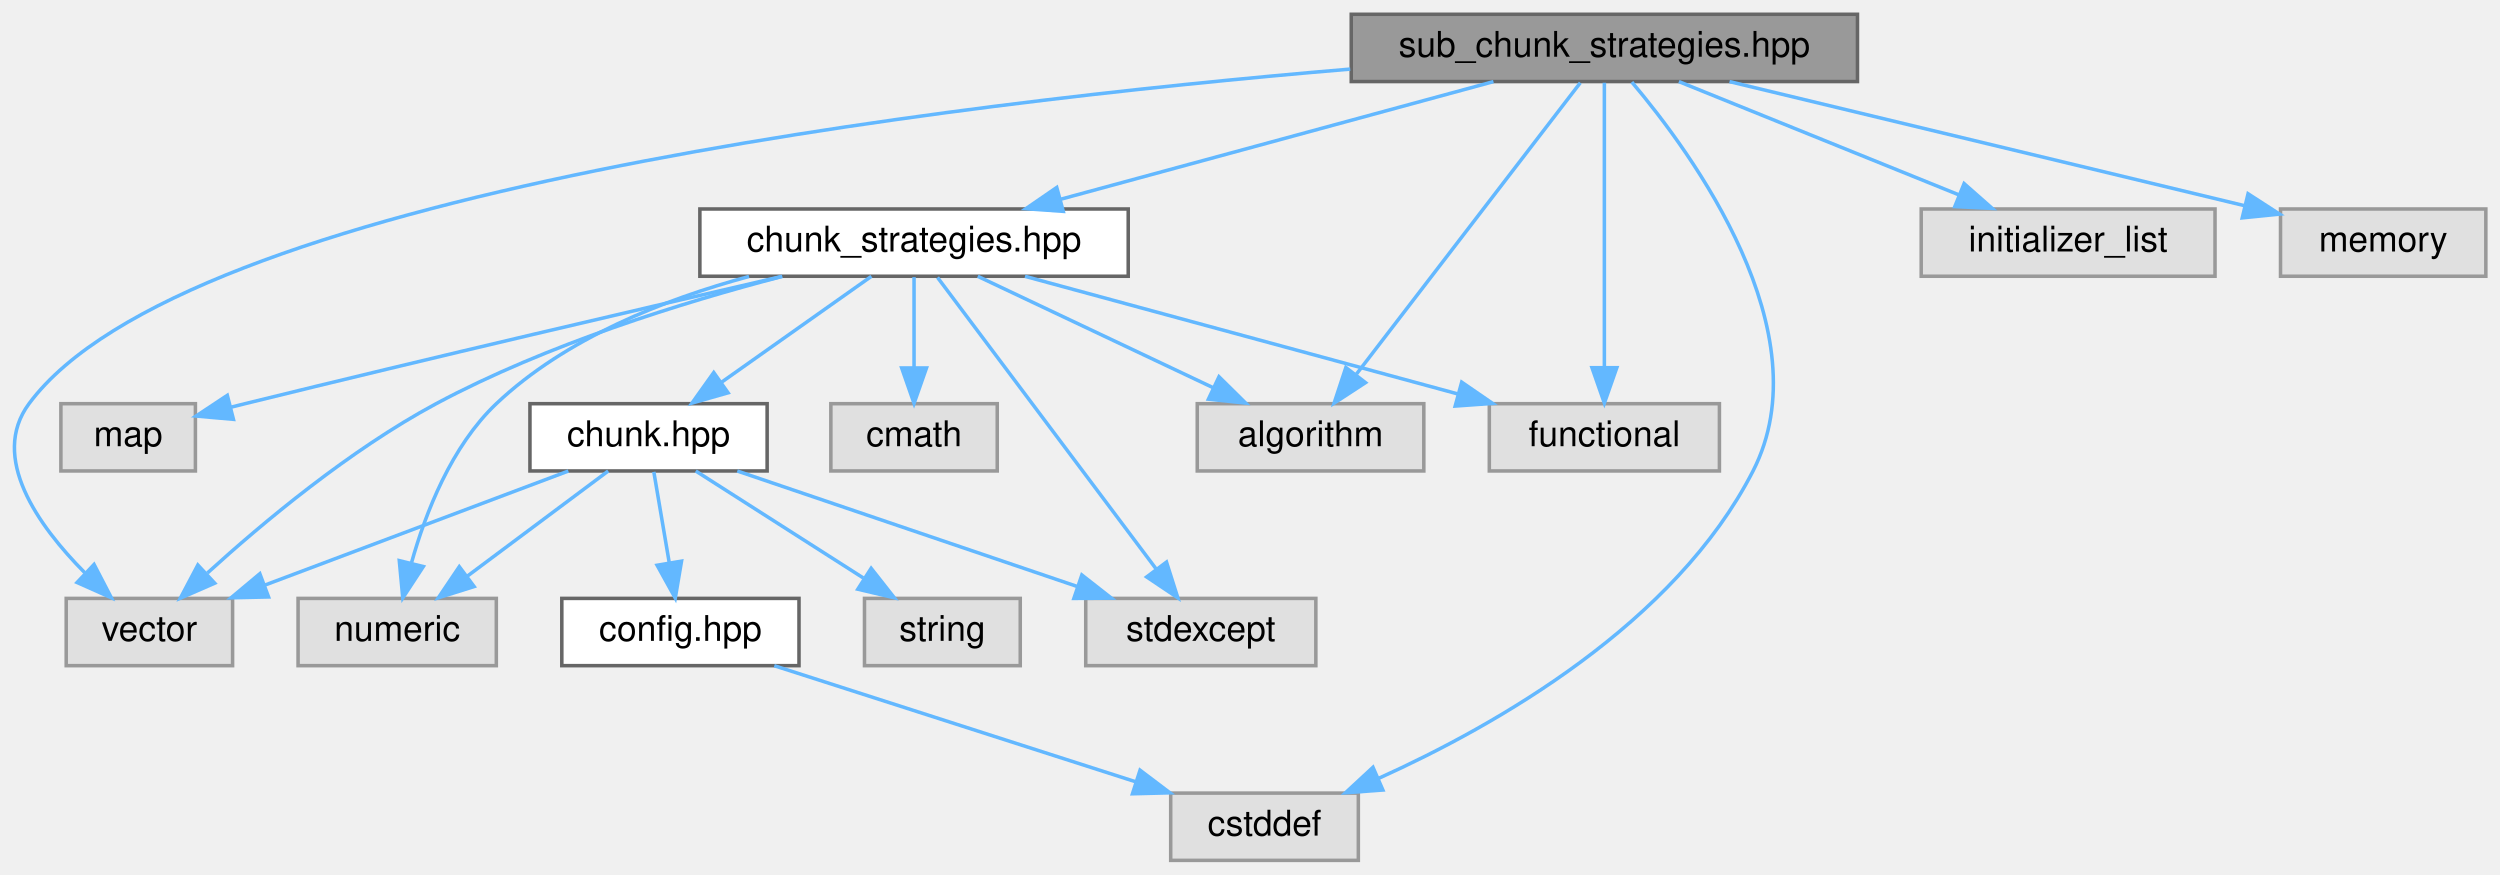
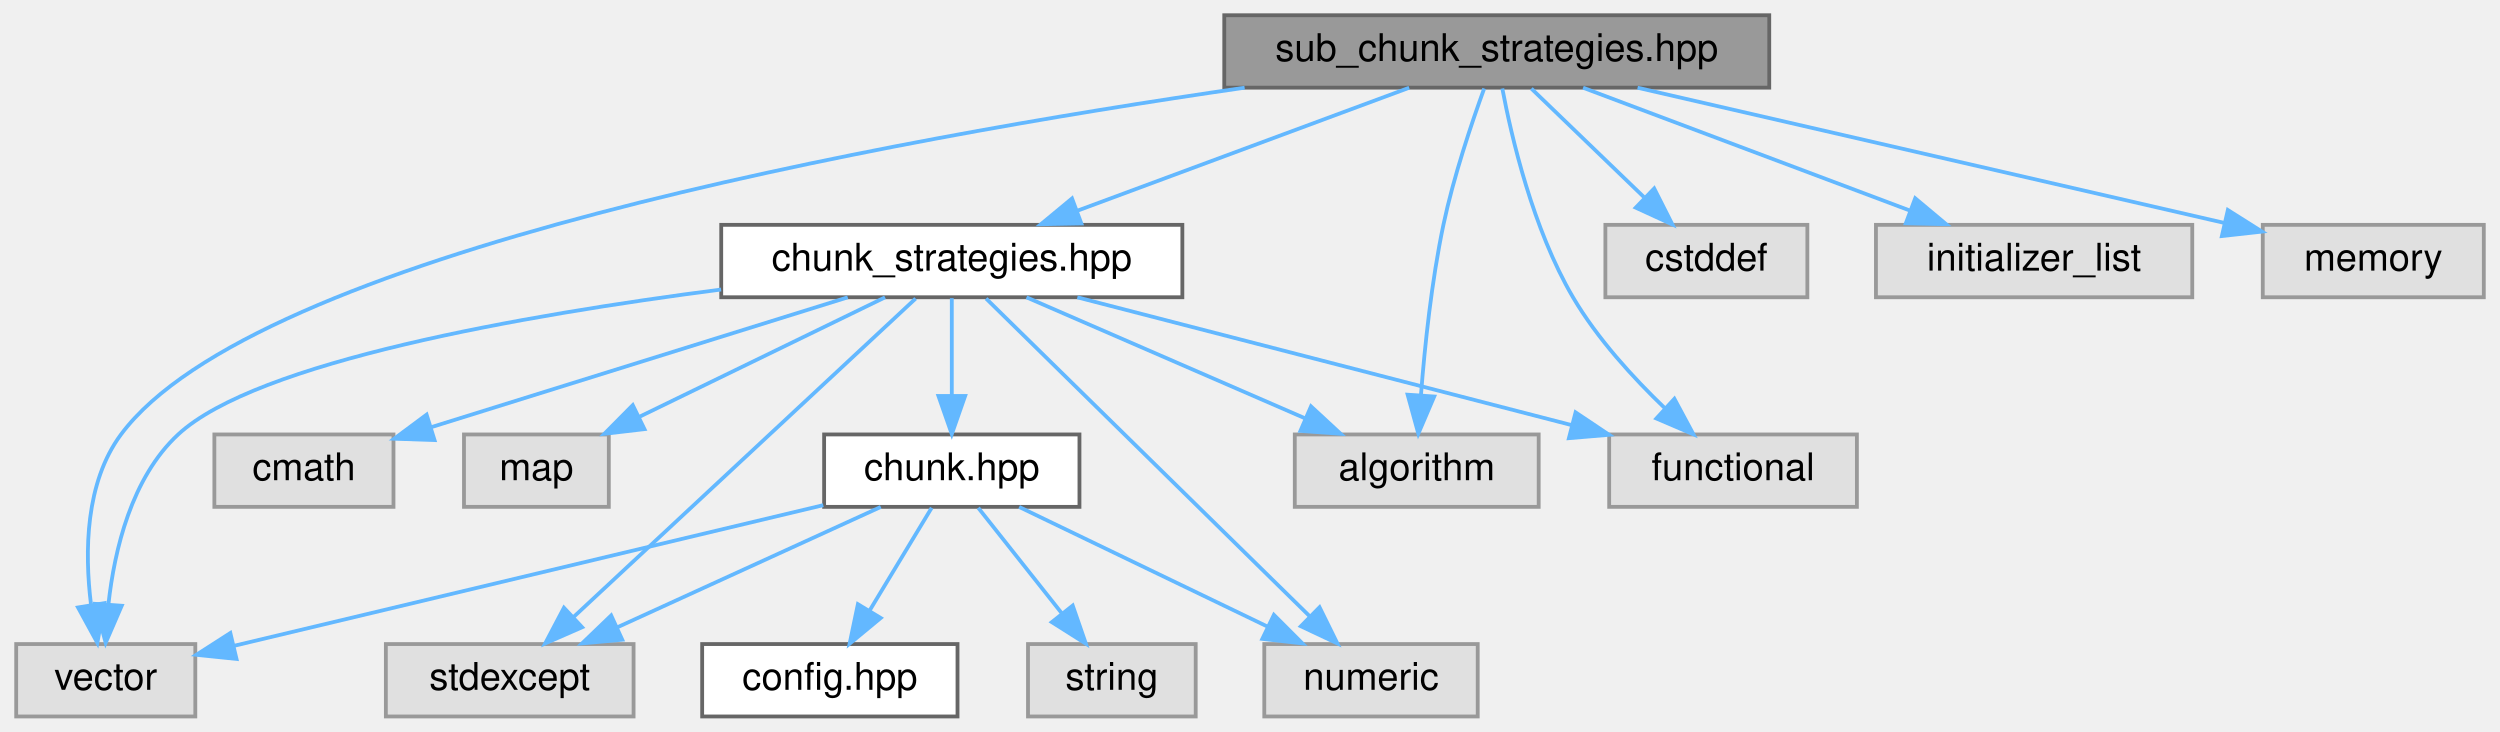
- <svg xmlns="http://www.w3.org/2000/svg" xmlns:xlink="http://www.w3.org/1999/xlink" width="706pt" height="247pt" viewBox="0.00 0.00 706.20 247.00">
-   <g id="graph0" class="graph" transform="scale(1 1) rotate(0) translate(4 243)">
+ <svg xmlns="http://www.w3.org/2000/svg" xmlns:xlink="http://www.w3.org/1999/xlink" width="656pt" height="192pt" viewBox="0.00 0.00 655.50 192.00">
+   <g id="graph0" class="graph" transform="scale(1 1) rotate(0) translate(4 188)">
    <g id="Node000001" class="node">
      <g id="a_Node000001">
        <a xlink:title="Advanced sub-chunking strategies for hierarchical data processing.">
-           <polygon fill="#999999" stroke="#666666" points="520.7,-239 377.7,-239 377.7,-220 520.7,-220 520.7,-239" />
-           <text text-anchor="middle" x="449.2" y="-227" font-family="Helvetica,sans-Serif" font-size="10.00">sub_chunk_strategies.hpp</text>
+           <polygon fill="#999999" stroke="#666666" points="460,-184 317,-184 317,-165 460,-165 460,-184" />
+           <text text-anchor="middle" x="388.5" y="-172" font-family="Helvetica,sans-Serif" font-size="10.00">sub_chunk_strategies.hpp</text>
        </a>
      </g>
    </g>
    <g id="Node000002" class="node">
      <g id="a_Node000002">
        <a xlink:href="chunk__strategies_8hpp.html" target="_top" xlink:title="Defines various strategies for chunking data based on different criteria.">
-           <polygon fill="white" stroke="#666666" points="314.7,-184 193.7,-184 193.7,-165 314.7,-165 314.7,-184" />
-           <text text-anchor="middle" x="254.2" y="-172" font-family="Helvetica,sans-Serif" font-size="10.00">chunk_strategies.hpp</text>
+           <polygon fill="white" stroke="#666666" points="306,-129 185,-129 185,-110 306,-110 306,-129" />
+           <text text-anchor="middle" x="245.5" y="-117" font-family="Helvetica,sans-Serif" font-size="10.00">chunk_strategies.hpp</text>
        </a>
      </g>
    </g>
    <g id="edge1_Node000001_Node000002" class="edge">
      <g id="a_edge1_Node000001_Node000002">
        <a xlink:title=" ">
-           <path fill="none" stroke="#63b8ff" d="M417.87,-219.98C384.71,-210.97 332.21,-196.7 295.64,-186.76" />
-           <polygon fill="#63b8ff" stroke="#63b8ff" points="296.35,-183.33 285.78,-184.08 294.51,-190.08 296.35,-183.33" />
+           <path fill="none" stroke="#63b8ff" d="M365.52,-164.98C342,-156.27 305.21,-142.63 278.56,-132.75" />
+           <polygon fill="#63b8ff" stroke="#63b8ff" points="279.49,-129.36 268.89,-129.17 277.05,-135.93 279.49,-129.36" />
        </a>
      </g>
    </g>
    <g id="Node000007" class="node">
      <g id="a_Node000007">
        <a xlink:title=" ">
-           <polygon fill="#e0e0e0" stroke="#999999" points="61.7,-74 14.7,-74 14.7,-55 61.7,-55 61.7,-74" />
-           <text text-anchor="middle" x="38.2" y="-62" font-family="Helvetica,sans-Serif" font-size="10.00">vector</text>
-         </a>
-       </g>
-     </g>
-     <g id="edge21_Node000001_Node000007" class="edge">
-       <g id="a_edge21_Node000001_Node000007">
-         <a xlink:title=" ">
-           <path fill="none" stroke="#63b8ff" d="M377.41,-223.52C263.07,-213.89 48,-188.18 4.2,-129 -6.99,-113.88 6.72,-94.59 19.93,-81.27" />
-           <polygon fill="#63b8ff" stroke="#63b8ff" points="22.57,-83.59 27.45,-74.18 17.77,-78.49 22.57,-83.59" />
+           <polygon fill="#e0e0e0" stroke="#999999" points="47,-19 0,-19 0,0 47,0 47,-19" />
+           <text text-anchor="middle" x="23.5" y="-7" font-family="Helvetica,sans-Serif" font-size="10.00">vector</text>
+         </a>
+       </g>
+     </g>
+     <g id="edge20_Node000001_Node000007" class="edge">
+       <g id="a_edge20_Node000001_Node000007">
+         <a xlink:title=" ">
+           <path fill="none" stroke="#63b8ff" d="M322.34,-164.99C228.06,-151.33 62.54,-121.16 27.5,-74 18.13,-61.39 17.94,-43.2 19.61,-29.52" />
+           <polygon fill="#63b8ff" stroke="#63b8ff" points="23.13,-29.74 21.3,-19.3 16.22,-28.6 23.13,-29.74" />
        </a>
      </g>
    </g>
    <g id="Node000009" class="node">
      <g id="a_Node000009">
        <a xlink:title=" ">
-           <polygon fill="#e0e0e0" stroke="#999999" points="379.7,-19 326.7,-19 326.7,0 379.7,0 379.7,-19" />
-           <text text-anchor="middle" x="353.2" y="-7" font-family="Helvetica,sans-Serif" font-size="10.00">cstddef</text>
-         </a>
-       </g>
-     </g>
-     <g id="edge17_Node000001_Node000009" class="edge">
-       <g id="a_edge17_Node000001_Node000009">
-         <a xlink:title=" ">
-           <path fill="none" stroke="#63b8ff" d="M456.96,-219.85C473.9,-199.83 511.19,-149.05 491.2,-110 469.16,-66.92 418.81,-38.23 385.42,-23.16" />
-           <polygon fill="#63b8ff" stroke="#63b8ff" points="386.63,-19.87 376.07,-19.09 383.84,-26.29 386.63,-19.87" />
-         </a>
-       </g>
-     </g>
-     <g id="Node000010" class="node">
-       <g id="a_Node000010">
-         <a xlink:title=" ">
-           <polygon fill="#e0e0e0" stroke="#999999" points="398.2,-129 334.2,-129 334.2,-110 398.2,-110 398.2,-129" />
-           <text text-anchor="middle" x="366.2" y="-117" font-family="Helvetica,sans-Serif" font-size="10.00">algorithm</text>
-         </a>
-       </g>
-     </g>
-     <g id="edge16_Node000001_Node000010" class="edge">
-       <g id="a_edge16_Node000001_Node000010">
-         <a xlink:title=" ">
-           <path fill="none" stroke="#63b8ff" d="M442.41,-219.66C428.6,-201.69 397.05,-160.64 379.18,-137.38" />
-           <polygon fill="#63b8ff" stroke="#63b8ff" points="381.73,-134.95 372.86,-129.16 376.18,-139.22 381.73,-134.95" />
-         </a>
-       </g>
-     </g>
-     <g id="Node000012" class="node">
-       <g id="a_Node000012">
-         <a xlink:title=" ">
-           <polygon fill="#e0e0e0" stroke="#999999" points="481.7,-129 416.7,-129 416.7,-110 481.7,-110 481.7,-129" />
-           <text text-anchor="middle" x="449.2" y="-117" font-family="Helvetica,sans-Serif" font-size="10.00">functional</text>
-         </a>
-       </g>
-     </g>
-     <g id="edge18_Node000001_Node000012" class="edge">
-       <g id="a_edge18_Node000001_Node000012">
-         <a xlink:title=" ">
-           <path fill="none" stroke="#63b8ff" d="M449.2,-219.66C449.2,-202.17 449.2,-162.8 449.2,-139.27" />
-           <polygon fill="#63b8ff" stroke="#63b8ff" points="452.71,-139.16 449.2,-129.16 445.71,-139.16 452.71,-139.16" />
+           <polygon fill="#e0e0e0" stroke="#999999" points="399.5,-74 335.5,-74 335.5,-55 399.5,-55 399.5,-74" />
+           <text text-anchor="middle" x="367.5" y="-62" font-family="Helvetica,sans-Serif" font-size="10.00">algorithm</text>
+         </a>
+       </g>
+     </g>
+     <g id="edge15_Node000001_Node000009" class="edge">
+       <g id="a_edge15_Node000001_Node000009">
+         <a xlink:title=" ">
+           <path fill="none" stroke="#63b8ff" d="M385.2,-164.77C381.97,-155.89 377.17,-141.68 374.5,-129 371.39,-114.21 369.61,-97.17 368.62,-84.47" />
+           <polygon fill="#63b8ff" stroke="#63b8ff" points="372.09,-83.95 367.92,-74.21 365.11,-84.43 372.09,-83.95" />
+         </a>
+       </g>
+     </g>
+     <g id="Node000011" class="node">
+       <g id="a_Node000011">
+         <a xlink:title=" ">
+           <polygon fill="#e0e0e0" stroke="#999999" points="483,-74 418,-74 418,-55 483,-55 483,-74" />
+           <text text-anchor="middle" x="450.5" y="-62" font-family="Helvetica,sans-Serif" font-size="10.00">functional</text>
+         </a>
+       </g>
+     </g>
+     <g id="edge17_Node000001_Node000011" class="edge">
+       <g id="a_edge17_Node000001_Node000011">
+         <a xlink:title=" ">
+           <path fill="none" stroke="#63b8ff" d="M389.96,-164.78C392.36,-152.05 397.97,-127.94 408.5,-110 414.86,-99.17 424.3,-88.85 432.62,-80.88" />
+           <polygon fill="#63b8ff" stroke="#63b8ff" points="435.11,-83.36 440.12,-74.02 430.38,-78.19 435.11,-83.36" />
+         </a>
+       </g>
+     </g>
+     <g id="Node000013" class="node">
+       <g id="a_Node000013">
+         <a xlink:title=" ">
+           <polygon fill="#e0e0e0" stroke="#999999" points="470,-129 417,-129 417,-110 470,-110 470,-129" />
+           <text text-anchor="middle" x="443.5" y="-117" font-family="Helvetica,sans-Serif" font-size="10.00">cstddef</text>
+         </a>
+       </g>
+     </g>
+     <g id="edge16_Node000001_Node000013" class="edge">
+       <g id="a_edge16_Node000001_Node000013">
+         <a xlink:title=" ">
+           <path fill="none" stroke="#63b8ff" d="M397.58,-164.75C405.59,-157.03 417.46,-145.6 427.12,-136.28" />
+           <polygon fill="#63b8ff" stroke="#63b8ff" points="429.81,-138.55 434.59,-129.09 424.96,-133.51 429.81,-138.55" />
        </a>
      </g>
    </g>
    <g id="Node000014" class="node">
      <g id="a_Node000014">
        <a xlink:title=" ">
-           <polygon fill="#e0e0e0" stroke="#999999" points="621.7,-184 538.7,-184 538.7,-165 621.7,-165 621.7,-184" />
-           <text text-anchor="middle" x="580.2" y="-172" font-family="Helvetica,sans-Serif" font-size="10.00">initializer_list</text>
-         </a>
-       </g>
-     </g>
-     <g id="edge19_Node000001_Node000014" class="edge">
-       <g id="a_edge19_Node000001_Node000014">
-         <a xlink:title=" ">
-           <path fill="none" stroke="#63b8ff" d="M470.25,-219.98C491.61,-211.34 524.91,-197.87 549.27,-188.02" />
-           <polygon fill="#63b8ff" stroke="#63b8ff" points="550.82,-191.17 558.77,-184.17 548.19,-184.68 550.82,-191.17" />
+           <polygon fill="#e0e0e0" stroke="#999999" points="571,-129 488,-129 488,-110 571,-110 571,-129" />
+           <text text-anchor="middle" x="529.5" y="-117" font-family="Helvetica,sans-Serif" font-size="10.00">initializer_list</text>
+         </a>
+       </g>
+     </g>
+     <g id="edge18_Node000001_Node000014" class="edge">
+       <g id="a_edge18_Node000001_Node000014">
+         <a xlink:title=" ">
+           <path fill="none" stroke="#63b8ff" d="M411.15,-164.98C434.35,-156.27 470.62,-142.63 496.9,-132.75" />
+           <polygon fill="#63b8ff" stroke="#63b8ff" points="498.3,-135.97 506.43,-129.17 495.84,-129.41 498.3,-135.97" />
        </a>
      </g>
    </g>
    <g id="Node000015" class="node">
      <g id="a_Node000015">
        <a xlink:title=" ">
-           <polygon fill="#e0e0e0" stroke="#999999" points="698.2,-184 640.2,-184 640.2,-165 698.2,-165 698.2,-184" />
-           <text text-anchor="middle" x="669.2" y="-172" font-family="Helvetica,sans-Serif" font-size="10.00">memory</text>
-         </a>
-       </g>
-     </g>
-     <g id="edge20_Node000001_Node000015" class="edge">
-       <g id="a_edge20_Node000001_Node000015">
-         <a xlink:title=" ">
-           <path fill="none" stroke="#63b8ff" d="M484.55,-219.98C524.3,-210.41 588.68,-194.9 629.96,-184.95" />
-           <polygon fill="#63b8ff" stroke="#63b8ff" points="631.03,-188.3 639.93,-182.55 629.39,-181.49 631.03,-188.3" />
+           <polygon fill="#e0e0e0" stroke="#999999" points="647.5,-129 589.5,-129 589.5,-110 647.5,-110 647.5,-129" />
+           <text text-anchor="middle" x="618.5" y="-117" font-family="Helvetica,sans-Serif" font-size="10.00">memory</text>
+         </a>
+       </g>
+     </g>
+     <g id="edge19_Node000001_Node000015" class="edge">
+       <g id="a_edge19_Node000001_Node000015">
+         <a xlink:title=" ">
+           <path fill="none" stroke="#63b8ff" d="M425.45,-164.98C467.66,-155.26 536.41,-139.42 579.47,-129.49" />
+           <polygon fill="#63b8ff" stroke="#63b8ff" points="580.34,-132.89 589.3,-127.23 578.77,-126.06 580.34,-132.89" />
        </a>
      </g>
    </g>
    <g id="Node000003" class="node">
      <g id="a_Node000003">
        <a xlink:href="chunk_8hpp.html" target="_top" xlink:title="Template class for chunk-based data processing.">
-           <polygon fill="white" stroke="#666666" points="212.7,-129 145.7,-129 145.7,-110 212.7,-110 212.7,-129" />
-           <text text-anchor="middle" x="179.2" y="-117" font-family="Helvetica,sans-Serif" font-size="10.00">chunk.hpp</text>
+           <polygon fill="white" stroke="#666666" points="279,-74 212,-74 212,-55 279,-55 279,-74" />
+           <text text-anchor="middle" x="245.5" y="-62" font-family="Helvetica,sans-Serif" font-size="10.00">chunk.hpp</text>
        </a>
      </g>
    </g>
    <g id="edge2_Node000002_Node000003" class="edge">
      <g id="a_edge2_Node000002_Node000003">
        <a xlink:title=" ">
-           <path fill="none" stroke="#63b8ff" d="M242.15,-164.98C230.74,-156.92 213.37,-144.65 199.77,-135.03" />
-           <polygon fill="#63b8ff" stroke="#63b8ff" points="201.66,-132.08 191.47,-129.17 197.62,-137.8 201.66,-132.08" />
+           <path fill="none" stroke="#63b8ff" d="M245.5,-109.75C245.5,-102.8 245.5,-92.85 245.5,-84.13" />
+           <polygon fill="#63b8ff" stroke="#63b8ff" points="249,-84.09 245.5,-74.09 242,-84.09 249,-84.09" />
        </a>
      </g>
    </g>
    <g id="Node000004" class="node">
      <g id="a_Node000004">
        <a xlink:title=" ">
-           <polygon fill="#e0e0e0" stroke="#999999" points="136.2,-74 80.2,-74 80.2,-55 136.2,-55 136.2,-74" />
-           <text text-anchor="middle" x="108.2" y="-62" font-family="Helvetica,sans-Serif" font-size="10.00">numeric</text>
-         </a>
-       </g>
-     </g>
-     <g id="edge13_Node000002_Node000004" class="edge">
-       <g id="a_edge13_Node000002_Node000004">
-         <a xlink:title=" ">
-           <path fill="none" stroke="#63b8ff" d="M207.58,-164.94C183.77,-158.51 155.76,-147.51 136.2,-129 123.5,-116.97 116.2,-98.16 112.26,-84.13" />
-           <polygon fill="#63b8ff" stroke="#63b8ff" points="115.58,-82.99 109.78,-74.13 108.79,-84.67 115.58,-82.99" />
+           <polygon fill="#e0e0e0" stroke="#999999" points="383.5,-19 327.5,-19 327.5,0 383.5,0 383.5,-19" />
+           <text text-anchor="middle" x="355.5" y="-7" font-family="Helvetica,sans-Serif" font-size="10.00">numeric</text>
+         </a>
+       </g>
+     </g>
+     <g id="edge12_Node000002_Node000004" class="edge">
+       <g id="a_edge12_Node000002_Node000004">
+         <a xlink:title=" ">
+           <path fill="none" stroke="#63b8ff" d="M254.5,-109.66C273.13,-91.38 316.1,-49.18 339.54,-26.17" />
+           <polygon fill="#63b8ff" stroke="#63b8ff" points="342,-28.66 346.68,-19.16 337.09,-23.67 342,-28.66" />
        </a>
      </g>
    </g>
    <g id="Node000005" class="node">
      <g id="a_Node000005">
        <a xlink:title=" ">
-           <polygon fill="#e0e0e0" stroke="#999999" points="367.7,-74 302.7,-74 302.7,-55 367.7,-55 367.7,-74" />
-           <text text-anchor="middle" x="335.2" y="-62" font-family="Helvetica,sans-Serif" font-size="10.00">stdexcept</text>
-         </a>
-       </g>
-     </g>
-     <g id="edge14_Node000002_Node000005" class="edge">
-       <g id="a_edge14_Node000002_Node000005">
-         <a xlink:title=" ">
-           <path fill="none" stroke="#63b8ff" d="M260.83,-164.66C274.31,-146.69 305.1,-105.64 322.54,-82.38" />
-           <polygon fill="#63b8ff" stroke="#63b8ff" points="325.51,-84.26 328.71,-74.16 319.91,-80.06 325.51,-84.26" />
-         </a>
-       </g>
-     </g>
-     <g id="edge15_Node000002_Node000007" class="edge">
-       <g id="a_edge15_Node000002_Node000007">
-         <a xlink:title=" ">
-           <path fill="none" stroke="#63b8ff" d="M216.99,-164.96C189.06,-157.68 150.42,-145.72 119.2,-129 94.75,-115.9 70.17,-95.34 54.6,-81.18" />
-           <polygon fill="#63b8ff" stroke="#63b8ff" points="56.65,-78.3 46.94,-74.06 51.89,-83.43 56.65,-78.3" />
+           <polygon fill="#e0e0e0" stroke="#999999" points="162,-19 97,-19 97,0 162,0 162,-19" />
+           <text text-anchor="middle" x="129.5" y="-7" font-family="Helvetica,sans-Serif" font-size="10.00">stdexcept</text>
+         </a>
+       </g>
+     </g>
+     <g id="edge13_Node000002_Node000005" class="edge">
+       <g id="a_edge13_Node000002_Node000005">
+         <a xlink:title=" ">
+           <path fill="none" stroke="#63b8ff" d="M236.01,-109.66C216.37,-91.38 171.05,-49.18 146.33,-26.17" />
+           <polygon fill="#63b8ff" stroke="#63b8ff" points="148.5,-23.41 138.8,-19.16 143.73,-28.53 148.5,-23.41" />
+         </a>
+       </g>
+     </g>
+     <g id="edge14_Node000002_Node000007" class="edge">
+       <g id="a_edge14_Node000002_Node000007">
+         <a xlink:title=" ">
+           <path fill="none" stroke="#63b8ff" d="M184.96,-112.03C132.87,-105.28 62.97,-92.99 42.5,-74 30.25,-62.64 25.79,-43.74 24.21,-29.51" />
+           <polygon fill="#63b8ff" stroke="#63b8ff" points="27.69,-29.05 23.48,-19.33 20.71,-29.55 27.69,-29.05" />
+         </a>
+       </g>
+     </g>
+     <g id="edge8_Node000002_Node000009" class="edge">
+       <g id="a_edge8_Node000002_Node000009">
+         <a xlink:title=" ">
+           <path fill="none" stroke="#63b8ff" d="M265.1,-109.98C284.82,-101.42 315.45,-88.11 338.08,-78.28" />
+           <polygon fill="#63b8ff" stroke="#63b8ff" points="339.76,-81.37 347.54,-74.17 336.98,-74.94 339.76,-81.37" />
+         </a>
+       </g>
+     </g>
+     <g id="Node000010" class="node">
+       <g id="a_Node000010">
+         <a xlink:title=" ">
+           <polygon fill="#e0e0e0" stroke="#999999" points="99,-74 52,-74 52,-55 99,-55 99,-74" />
+           <text text-anchor="middle" x="75.5" y="-62" font-family="Helvetica,sans-Serif" font-size="10.00">cmath</text>
        </a>
      </g>
    </g>
    <g id="edge9_Node000002_Node000010" class="edge">
      <g id="a_edge9_Node000002_Node000010">
        <a xlink:title=" ">
-           <path fill="none" stroke="#63b8ff" d="M272.2,-164.98C290.14,-156.5 317.92,-143.35 338.64,-133.54" />
-           <polygon fill="#63b8ff" stroke="#63b8ff" points="340.34,-136.61 347.88,-129.17 337.35,-130.28 340.34,-136.61" />
-         </a>
-       </g>
-     </g>
-     <g id="Node000011" class="node">
-       <g id="a_Node000011">
-         <a xlink:title=" ">
-           <polygon fill="#e0e0e0" stroke="#999999" points="277.7,-129 230.7,-129 230.7,-110 277.7,-110 277.7,-129" />
-           <text text-anchor="middle" x="254.2" y="-117" font-family="Helvetica,sans-Serif" font-size="10.00">cmath</text>
+           <path fill="none" stroke="#63b8ff" d="M218.19,-109.98C188.46,-100.72 140.91,-85.89 108.96,-75.93" />
+           <polygon fill="#63b8ff" stroke="#63b8ff" points="109.77,-72.52 99.18,-72.88 107.69,-79.2 109.77,-72.52" />
        </a>
      </g>
    </g>
    <g id="edge10_Node000002_Node000011" class="edge">
      <g id="a_edge10_Node000002_Node000011">
        <a xlink:title=" ">
-           <path fill="none" stroke="#63b8ff" d="M254.2,-164.75C254.2,-157.8 254.2,-147.85 254.2,-139.13" />
-           <polygon fill="#63b8ff" stroke="#63b8ff" points="257.71,-139.09 254.2,-129.09 250.71,-139.09 257.71,-139.09" />
+           <path fill="none" stroke="#63b8ff" d="M278.44,-109.98C313.66,-100.88 369.63,-86.41 408.11,-76.46" />
+           <polygon fill="#63b8ff" stroke="#63b8ff" points="409.18,-79.8 417.98,-73.91 407.43,-73.02 409.18,-79.8" />
+         </a>
+       </g>
+     </g>
+     <g id="Node000012" class="node">
+       <g id="a_Node000012">
+         <a xlink:title=" ">
+           <polygon fill="#e0e0e0" stroke="#999999" points="155.5,-74 117.5,-74 117.5,-55 155.5,-55 155.5,-74" />
+           <text text-anchor="middle" x="136.5" y="-62" font-family="Helvetica,sans-Serif" font-size="10.00">map</text>
        </a>
      </g>
    </g>
    <g id="edge11_Node000002_Node000012" class="edge">
      <g id="a_edge11_Node000002_Node000012">
        <a xlink:title=" ">
-           <path fill="none" stroke="#63b8ff" d="M285.54,-164.98C318.7,-155.97 371.2,-141.7 407.77,-131.76" />
-           <polygon fill="#63b8ff" stroke="#63b8ff" points="408.9,-135.08 417.63,-129.08 407.06,-128.33 408.9,-135.08" />
-         </a>
-       </g>
-     </g>
-     <g id="Node000013" class="node">
-       <g id="a_Node000013">
-         <a xlink:title=" ">
-           <polygon fill="#e0e0e0" stroke="#999999" points="51.2,-129 13.2,-129 13.2,-110 51.2,-110 51.2,-129" />
-           <text text-anchor="middle" x="32.2" y="-117" font-family="Helvetica,sans-Serif" font-size="10.00">map</text>
-         </a>
-       </g>
-     </g>
-     <g id="edge12_Node000002_Node000013" class="edge">
-       <g id="a_edge12_Node000002_Node000013">
-         <a xlink:title=" ">
-           <path fill="none" stroke="#63b8ff" d="M216.85,-164.95C178.69,-156.15 117.74,-141.95 65.2,-129 63.94,-128.69 62.66,-128.37 61.36,-128.04" />
-           <polygon fill="#63b8ff" stroke="#63b8ff" points="61.94,-124.58 51.38,-125.51 60.21,-131.36 61.94,-124.58" />
+           <path fill="none" stroke="#63b8ff" d="M227.99,-109.98C210.53,-101.5 183.49,-88.35 163.33,-78.54" />
+           <polygon fill="#63b8ff" stroke="#63b8ff" points="164.86,-75.4 154.33,-74.17 161.79,-81.69 164.86,-75.4" />
        </a>
      </g>
    </g>
    <g id="edge3_Node000003_Node000004" class="edge">
      <g id="a_edge3_Node000003_Node000004">
        <a xlink:title=" ">
-           <path fill="none" stroke="#63b8ff" d="M167.8,-109.98C157.1,-102 140.86,-89.88 128.04,-80.31" />
-           <polygon fill="#63b8ff" stroke="#63b8ff" points="129.93,-77.35 119.82,-74.17 125.74,-82.96 129.93,-77.35" />
+           <path fill="none" stroke="#63b8ff" d="M263.17,-54.98C280.79,-46.5 308.08,-33.35 328.43,-23.54" />
+           <polygon fill="#63b8ff" stroke="#63b8ff" points="330.02,-26.66 337.51,-19.17 326.98,-20.36 330.02,-26.66" />
        </a>
      </g>
    </g>
    <g id="edge4_Node000003_Node000005" class="edge">
      <g id="a_edge4_Node000003_Node000005">
        <a xlink:title=" ">
-           <path fill="none" stroke="#63b8ff" d="M204.27,-109.98C230.23,-101.16 271.01,-87.31 300.16,-77.41" />
-           <polygon fill="#63b8ff" stroke="#63b8ff" points="301.6,-80.61 309.94,-74.08 299.35,-73.99 301.6,-80.61" />
+           <path fill="none" stroke="#63b8ff" d="M226.86,-54.98C208.2,-46.46 179.25,-33.23 157.76,-23.41" />
+           <polygon fill="#63b8ff" stroke="#63b8ff" points="159.03,-20.14 148.48,-19.17 156.12,-26.51 159.03,-20.14" />
        </a>
      </g>
    </g>
    <g id="Node000006" class="node">
      <g id="a_Node000006">
        <a xlink:title=" ">
-           <polygon fill="#e0e0e0" stroke="#999999" points="284.2,-74 240.2,-74 240.2,-55 284.2,-55 284.2,-74" />
-           <text text-anchor="middle" x="262.2" y="-62" font-family="Helvetica,sans-Serif" font-size="10.00">string</text>
+           <polygon fill="#e0e0e0" stroke="#999999" points="309.5,-19 265.5,-19 265.5,0 309.5,0 309.5,-19" />
+           <text text-anchor="middle" x="287.5" y="-7" font-family="Helvetica,sans-Serif" font-size="10.00">string</text>
        </a>
      </g>
    </g>
    <g id="edge5_Node000003_Node000006" class="edge">
      <g id="a_edge5_Node000003_Node000006">
        <a xlink:title=" ">
-           <path fill="none" stroke="#63b8ff" d="M192.54,-109.98C205.29,-101.84 224.76,-89.41 239.88,-79.76" />
-           <polygon fill="#63b8ff" stroke="#63b8ff" points="242.08,-82.5 248.63,-74.17 238.31,-76.6 242.08,-82.5" />
+           <path fill="none" stroke="#63b8ff" d="M252.44,-54.75C258.37,-47.26 267.07,-36.28 274.32,-27.13" />
+           <polygon fill="#63b8ff" stroke="#63b8ff" points="277.23,-29.1 280.69,-19.09 271.74,-24.75 277.23,-29.1" />
        </a>
      </g>
    </g>
    <g id="edge6_Node000003_Node000007" class="edge">
      <g id="a_edge6_Node000003_Node000007">
        <a xlink:title=" ">
-           <path fill="none" stroke="#63b8ff" d="M156.55,-109.98C133.36,-101.27 97.08,-87.63 70.8,-77.75" />
-           <polygon fill="#63b8ff" stroke="#63b8ff" points="71.86,-74.41 61.27,-74.17 69.4,-80.97 71.86,-74.41" />
+           <path fill="none" stroke="#63b8ff" d="M211.78,-55.45C169.96,-45.47 99.09,-28.55 57.25,-18.56" />
+           <polygon fill="#63b8ff" stroke="#63b8ff" points="57.81,-15.09 47.27,-16.18 56.19,-21.9 57.81,-15.09" />
        </a>
      </g>
    </g>
    <g id="Node000008" class="node">
      <g id="a_Node000008">
        <a xlink:href="config_8hpp.html" target="_top" xlink:title=" ">
-           <polygon fill="white" stroke="#666666" points="221.7,-74 154.7,-74 154.7,-55 221.7,-55 221.7,-74" />
-           <text text-anchor="middle" x="188.2" y="-62" font-family="Helvetica,sans-Serif" font-size="10.00">config.hpp</text>
+           <polygon fill="white" stroke="#666666" points="247,-19 180,-19 180,0 247,0 247,-19" />
+           <text text-anchor="middle" x="213.5" y="-7" font-family="Helvetica,sans-Serif" font-size="10.00">config.hpp</text>
        </a>
      </g>
    </g>
    <g id="edge7_Node000003_Node000008" class="edge">
      <g id="a_edge7_Node000003_Node000008">
        <a xlink:title=" ">
-           <path fill="none" stroke="#63b8ff" d="M180.69,-109.75C181.87,-102.8 183.56,-92.85 185.04,-84.13" />
-           <polygon fill="#63b8ff" stroke="#63b8ff" points="188.52,-84.53 186.75,-74.09 181.62,-83.36 188.52,-84.53" />
-         </a>
-       </g>
-     </g>
-     <g id="edge8_Node000008_Node000009" class="edge">
-       <g id="a_edge8_Node000008_Node000009">
-         <a xlink:title=" ">
-           <path fill="none" stroke="#63b8ff" d="M214.72,-54.98C242.42,-46.09 286.06,-32.07 316.95,-22.15" />
-           <polygon fill="#63b8ff" stroke="#63b8ff" points="318.04,-25.47 326.49,-19.08 315.9,-18.81 318.04,-25.47" />
+           <path fill="none" stroke="#63b8ff" d="M240.22,-54.75C235.79,-47.42 229.34,-36.73 223.88,-27.7" />
+           <polygon fill="#63b8ff" stroke="#63b8ff" points="226.85,-25.84 218.69,-19.09 220.86,-29.46 226.85,-25.84" />
        </a>
      </g>
    </g>
  </g>
</svg>
